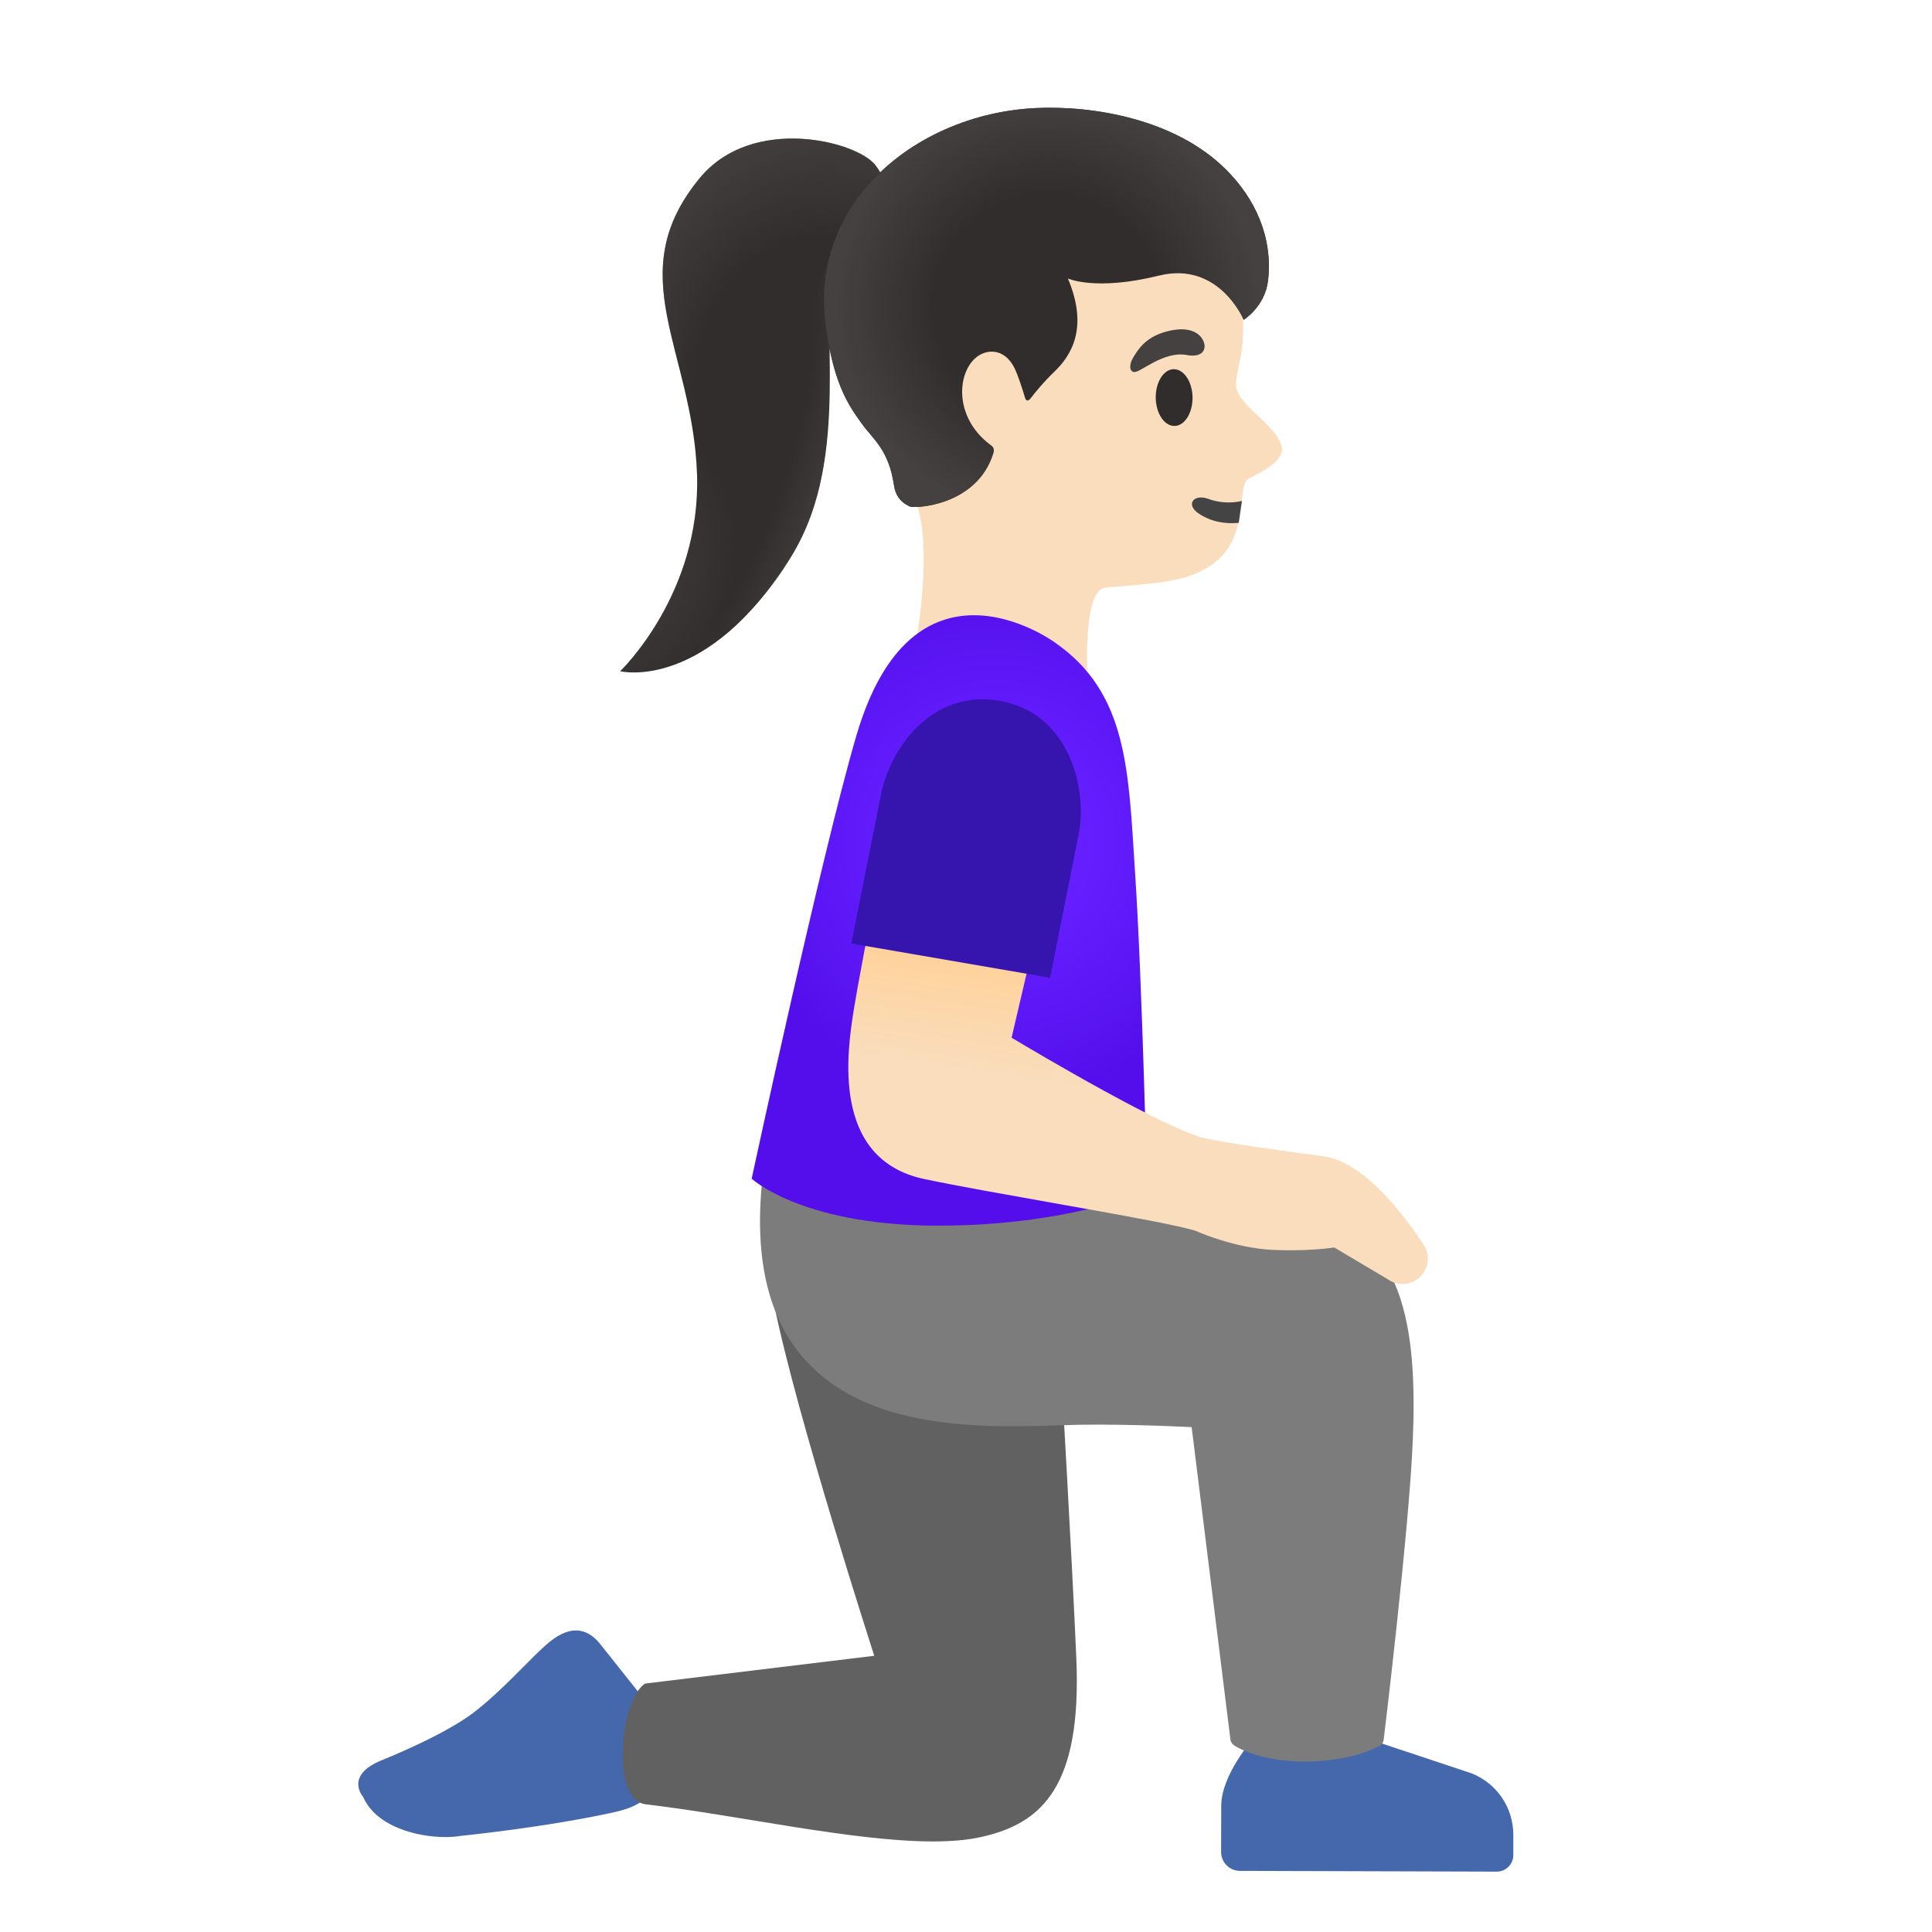
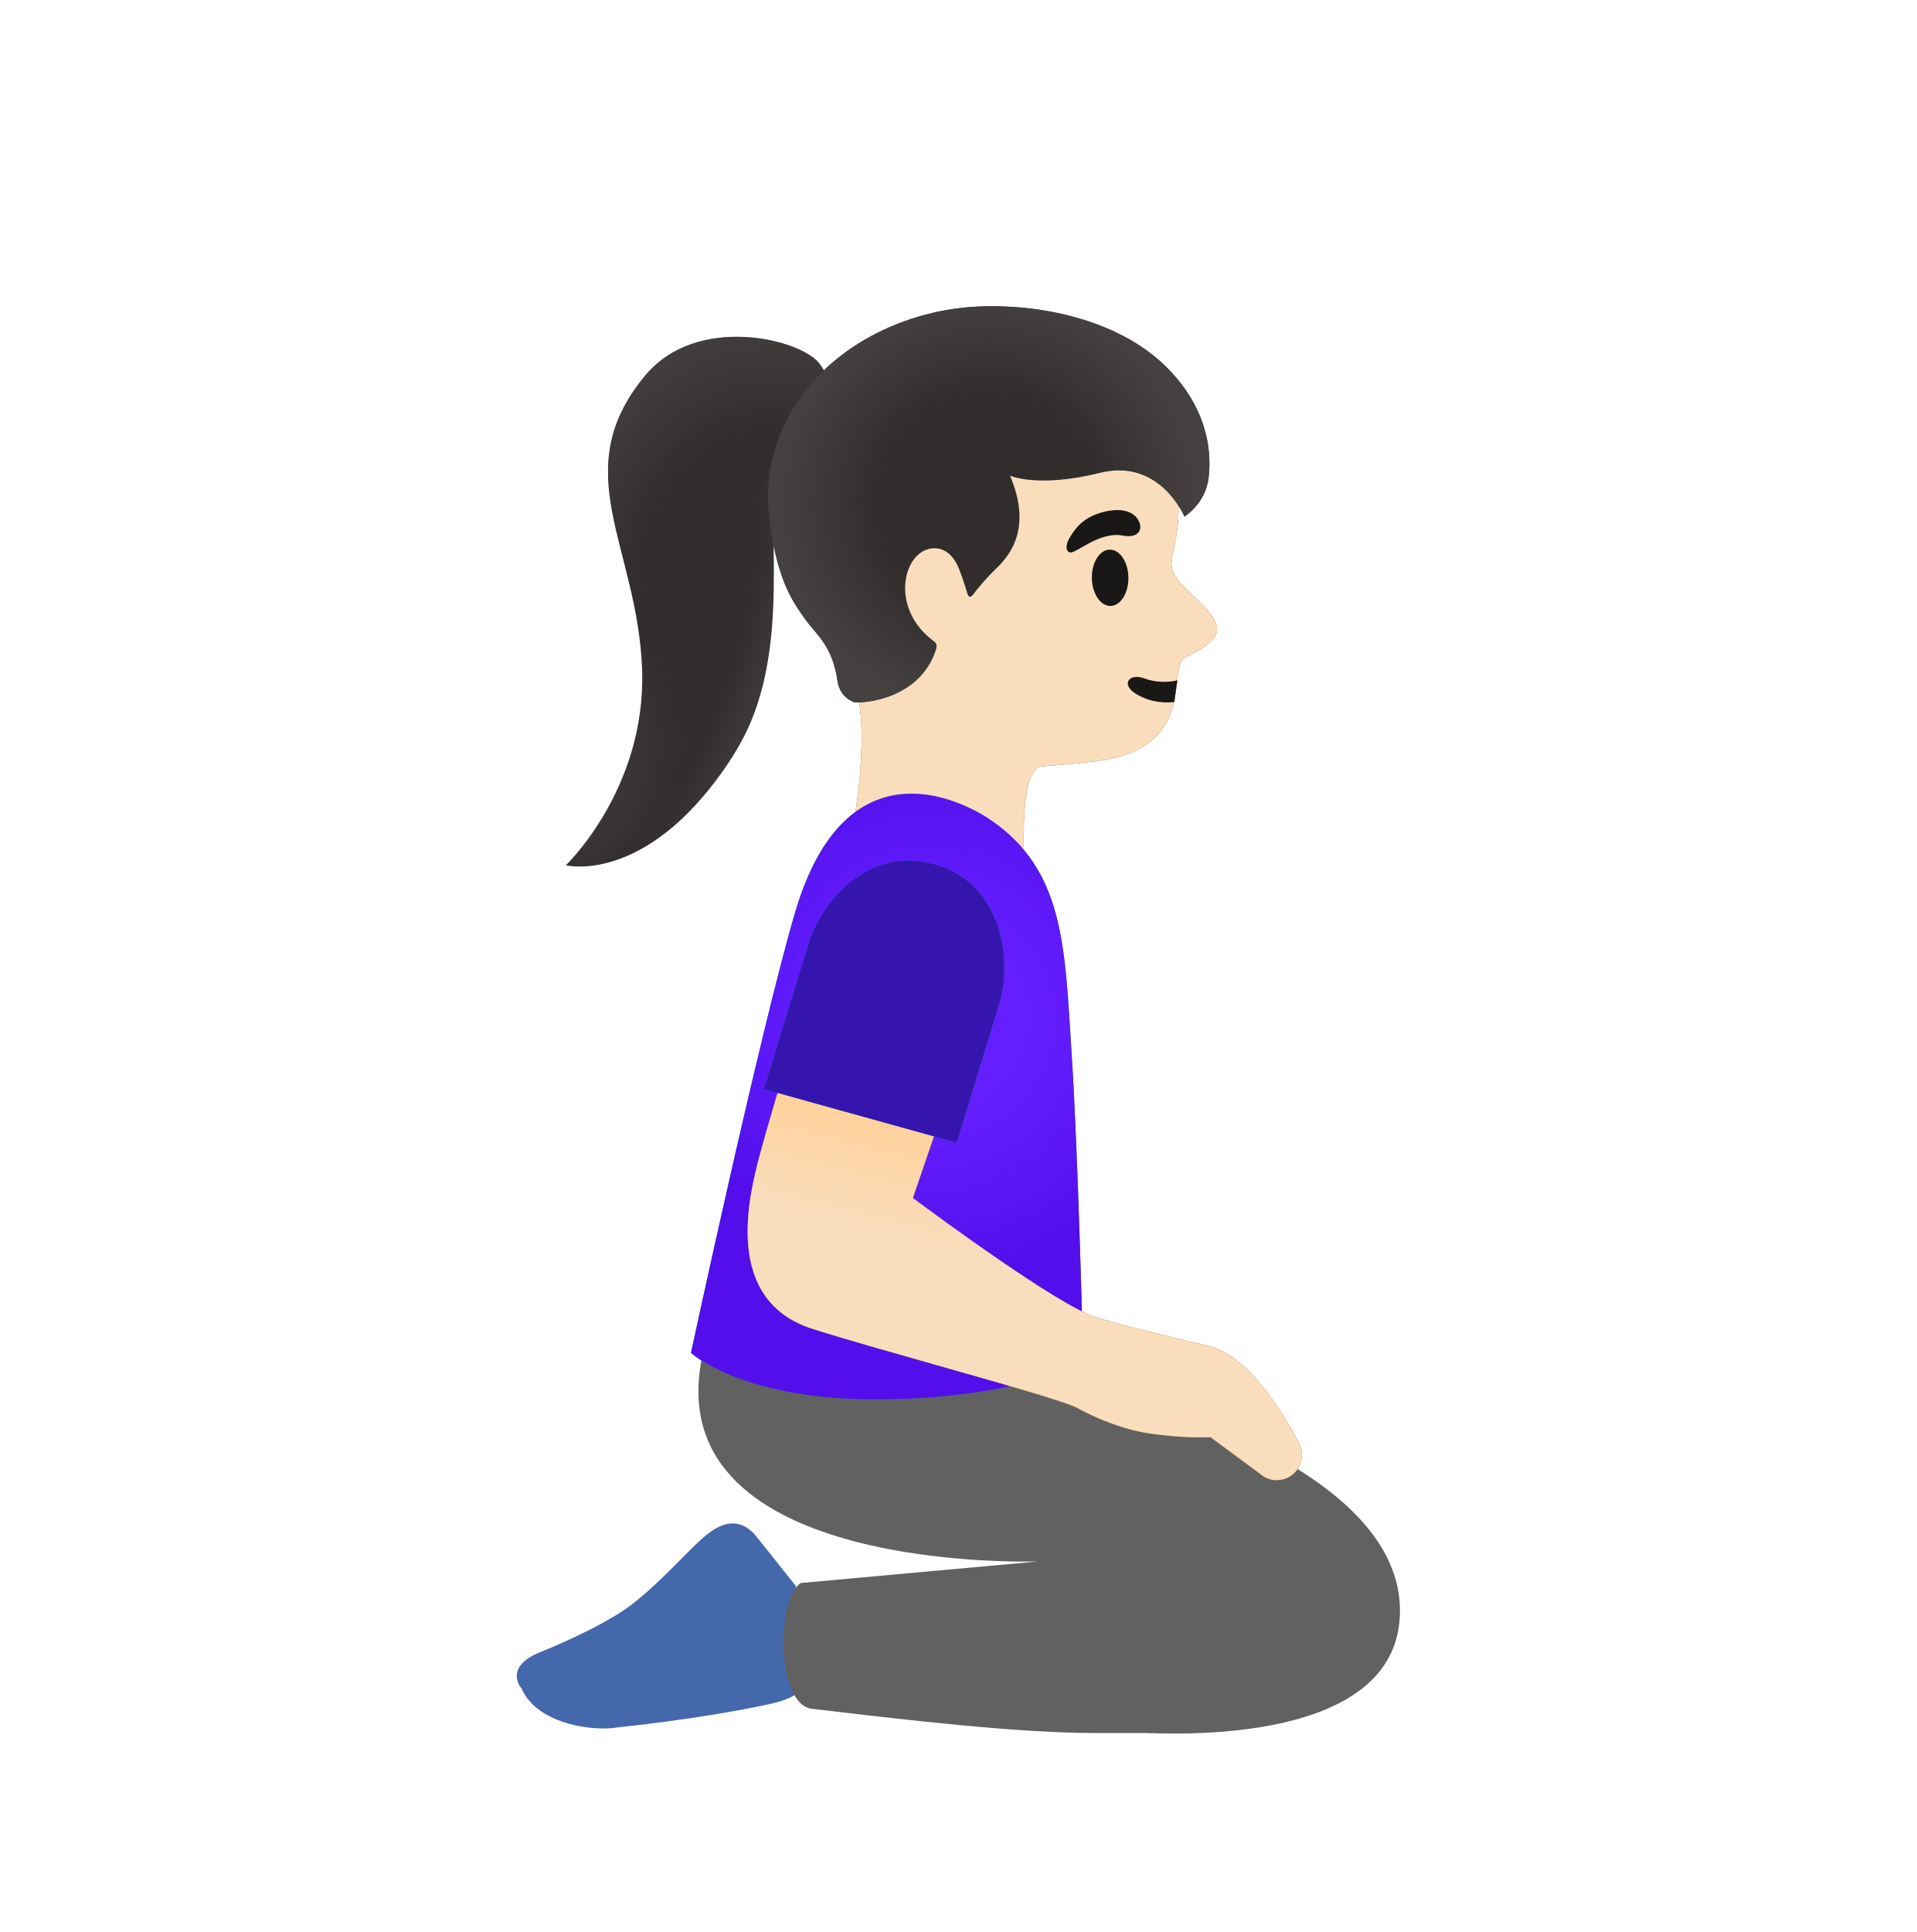
- <svg xmlns="http://www.w3.org/2000/svg" version="1.1" id="Layer_1" x="0px" y="0px" viewBox="0 0 128 128" style="enable-background:new 0 0 128 128;" xml:space="preserve">
-   <path style="fill:#4568AC;" d="M25.34,116.6c0,0,4.03-1.6,6.04-3.14c1.88-1.44,3.58-3.4,4.75-4.44c0.76-0.69,1.43-1,2.02-1  c0.6,0,1.13,0.31,1.58,0.86l2.58,3.24c1.08,1.78,0.16,4.11,0.16,4.11s2.7,2.86-1.8,3.84c-4.61,1.01-10.13,1.56-10.13,1.56  c-0.29,0.05-0.64,0.08-1.02,0.08c-1.9,0-4.6-0.69-5.46-2.66C24.06,119.05,22.77,117.62,25.34,116.6z" />
-   <path style="fill:#616161;" d="M42.74,111.54l15.18-1.84c0.01,0-5.13-15.82-6.64-23.31c0,0,12.54,3.72,18.98,3.72  c0,0,0.78,13.4,1.05,19.78c0.36,8.44-2.25,10.91-6.28,11.81c-0.92,0.21-2.01,0.3-3.21,0.3c-5.32,0-12.92-1.74-19.04-2.46  C40.43,119.26,41.06,112.63,42.74,111.54z" />
-   <path style="fill:#4568AC;" d="M80.91,119.63c0.01-2.07,2.12-4.43,2.12-4.43l7.62,0.01l6.85,2.28c1.66,0.66,2.75,2.25,2.76,4.04  v1.38c0,0.6-0.49,1.09-1.09,1.09l-17.02-0.05c-0.69,0-1.25-0.56-1.25-1.26L80.91,119.63z" />
-   <path style="fill:#7C7C7C;" d="M50.57,77.59c0.03-0.27,0.24-0.47,0.53-0.44l18.07,1.23c0.1,0.01,10.31,1.42,16.59,1.96  c7.44,0.64,8.14,8.01,7.84,15.13c-0.25,5.96-1.91,19.67-1.93,19.81c-0.02,0.15-0.11,0.29-0.24,0.37c-0.07,0.04-1.82,1.06-4.94,1.06  c-3.14,0-4.71-1.05-4.76-1.1c-0.11-0.08-0.19-0.21-0.21-0.35l-2.57-20.71c-1.31-0.06-5.43-0.25-8.76-0.12  c-6.45,0.26-12.94-0.08-16.78-4.26C50.84,87.38,49.88,83.14,50.57,77.59z" />
-   <path style="fill:#F9DDBD;" d="M59.07,28.98c-1.09-3.72-1.69-8.33-1.19-11.1c0.11-0.62,0.27-1.16,0.49-1.57  c0.63-1.11,1.47-2.18,2.46-3.14c0.02-0.02,0.04-0.04,0.06-0.05c0.22-0.22,0.45-0.43,0.69-0.63c0.04-0.03,0.08-0.07,0.12-0.1  c0.22-0.19,0.44-0.37,0.67-0.54c0.05-0.04,0.11-0.08,0.16-0.12c0.22-0.17,0.45-0.33,0.68-0.48c0.06-0.04,0.12-0.08,0.18-0.12  c0.23-0.15,0.47-0.3,0.71-0.44c0.06-0.04,0.12-0.07,0.18-0.11c0.25-0.14,0.5-0.27,0.75-0.4c0.05-0.03,0.11-0.06,0.16-0.08  c0.27-0.13,0.55-0.26,0.83-0.38c0.03-0.01,0.07-0.03,0.1-0.04c1.55-0.64,3.17-1.01,4.74-1.01c0.04,0,0.08,0.01,0.11,0.01  c0.35,0,0.69,0.02,1.03,0.06c5.74,0.68,8.99,4.65,10.04,9.81c0.38,1.87,0.41,3.76,0.15,5.1c-0.03,0.16-0.29,1.34-0.3,1.7  c-0.15,1.41,2.63,2.68,3.02,4.22c0.29,1.15-2.11,2.01-2.29,2.22c-0.91,1.09,0.83,6-5.82,6.8c-2.56,0.31-2.8,0.24-3.6,0.35  c-1.59,0.23-1.12,6.68-1.12,6.68h-0.01l-11.52-2.31c0,0,1.53-7.45-0.12-10.7C59.94,31.62,59.47,30.36,59.07,28.98z" />
-   <path style="fill:#444444;" d="M82.07,34.64c-0.92,0.09-1.85-0.08-2.66-0.62c-0.88-0.6-0.33-1.33,0.67-0.96  c0.6,0.23,1.44,0.31,2.2,0.13L82.07,34.64z" />
-   <path style="fill:#312D2D;" d="M76.57,26.36c-0.01-1.04,0.52-1.89,1.19-1.9c0.67-0.01,1.23,0.82,1.25,1.86  c0.01,1.04-0.52,1.89-1.19,1.9C77.14,28.23,76.59,27.4,76.57,26.36z" />
-   <path style="fill:#454140;" d="M78.62,23.52c1.22,0.23,1.42-0.58,0.96-1.17c-0.34-0.44-1.1-0.75-2.46-0.34  c-1.28,0.39-1.75,1.19-2.05,1.69c-0.3,0.5-0.22,0.95,0.09,0.95C75.58,24.66,77.11,23.24,78.62,23.52z" />
-   <radialGradient id="SVGID_1_" cx="-947.535" cy="632.882" r="1" gradientTransform="matrix(-17.0361 0 0 17.0361 -16076.326 -10726.069)" gradientUnits="userSpaceOnUse">
-     <stop offset="0.364" style="stop-color:#651FFF" />
-     <stop offset="0.812" style="stop-color:#5914F2" />
-     <stop offset="1" style="stop-color:#530EEB" />
-   </radialGradient>
-   <path style="fill:url(#SVGID_1_);" d="M56.73,48.76c1.86-6.37,5.03-8,7.8-8c2.88,0,5.32,1.78,5.32,1.78  c4.9,3.37,4.91,8.51,5.36,15.42C75.67,64.87,76,78.95,76,78.95s-5.44,2.25-13.71,2.25h-0.65C53,81.08,49.8,78.09,49.8,78.09  S54.4,56.72,56.73,48.76z" />
-   <linearGradient id="SVGID_00000157303590895625433890000012822050233070947765_" gradientUnits="userSpaceOnUse" x1="74.861" y1="49.941" x2="76.986" y2="64.316" gradientTransform="matrix(1 0 0 -1 0 130)">
-     <stop offset="0.5" style="stop-color:#F9DDBD" />
-     <stop offset="1" style="stop-color:#FFD29C" />
-   </linearGradient>
-   <path style="fill:url(#SVGID_00000157303590895625433890000012822050233070947765_);" d="M56.57,66.87  c0.48-3.02,2.76-14.41,2.78-14.52c0.05-0.25,0.28-0.42,0.54-0.4l10.25,0.98c0.14,0.01,0.27,0.09,0.36,0.21  c0.08,0.12,0.11,0.26,0.08,0.4l-3.56,15.21c1.75,1.05,10.38,6.15,12.85,6.67c1.67,0.35,4.53,0.75,7.83,1.19  c2.64,0.36,5.28,3.82,6.62,5.85c0.4,0.61,0.36,1.4-0.08,1.96c-0.33,0.43-0.83,0.65-1.33,0.65c-0.33,0-0.66-0.1-0.94-0.3l-3.57-2.12  c-0.51,0.07-2.01,0.25-4.05,0.16c-2.52-0.11-4.97-1.19-5.05-1.23c-0.91-0.35-5.26-1.12-9.47-1.87c-3.14-0.56-6.38-1.13-8.57-1.59  C55,76.81,56.14,69.59,56.57,66.87z" />
-   <path style="fill:#3615AF;" d="M58.32,52.88c0.5-2.91,2.88-6.55,6.78-6.55c0.34,0,0.7,0.03,1.07,0.09c4.53,0.74,5.87,5.57,5.32,8.73  l-1.92,9.63L56.4,62.51L58.32,52.88z" />
-   <path style="fill:#312D2D;" d="M46.18,31.41c-0.29-8.25-5.09-13.23,0.19-19.61c3.48-4.21,10.43-2.45,11.65-0.83  c2.36,3.12-1.67,5.94-2.6,7.5c-1.37,2.3,1.16,11.67-2.98,18.36c-5.6,9.06-11.35,7.64-11.35,7.64S46.46,39.35,46.18,31.41z" />
-   <radialGradient id="SVGID_00000168821829597459847220000014143636417806435003_" cx="-957.281" cy="625.328" r="1" gradientTransform="matrix(-15.0381 -1.6918 -2.0457 18.183 -13062.266 -12964.669)" gradientUnits="userSpaceOnUse">
-     <stop offset="0.526" style="stop-color:#454140;stop-opacity:0" />
-     <stop offset="1" style="stop-color:#454140" />
-   </radialGradient>
-   <path style="fill:url(#SVGID_00000168821829597459847220000014143636417806435003_);" d="M45.73,27.56  c-1.15-6.09-3.77-10.44,0.63-15.77c3.48-4.21,10.43-2.45,11.65-0.83c2.36,3.12-1.67,5.94-2.6,7.5  C54.04,20.75,45.73,27.56,45.73,27.56z" />
-   <radialGradient id="SVGID_00000000196178177573830340000017093571794890862000_" cx="-835.52" cy="589.161" r="1" gradientTransform="matrix(15.9493 2.7464 3.3882 -19.6762 11370.121 13924.217)" gradientUnits="userSpaceOnUse">
-     <stop offset="0" style="stop-color:#454140" />
-     <stop offset="0.526" style="stop-color:#454140;stop-opacity:0" />
-   </radialGradient>
-   <path style="fill:url(#SVGID_00000000196178177573830340000017093571794890862000_);" d="M46.18,31.41  c-0.07-2.06-0.45-4.08-0.94-6.08c-0.43-1.77-0.89-3.29,0.26-4.92c1.81-2.57,5.43-3.69,8.38-2.6c0.89,0.33,1.44,0.78,1.32,1.7  c-0.09,0.66-0.22,1.26-0.24,1.94c-0.02,1.54,0.04,3.08,0.01,4.62c-0.07,3.7-0.54,7.54-2.53,10.75c-5.6,9.06-11.35,7.64-11.35,7.64  S46.46,39.35,46.18,31.41z" />
-   <radialGradient id="SVGID_00000094600342546977376100000004564775088931695803_" cx="-781.64" cy="599.885" r="1" gradientTransform="matrix(8.3258 2.992 9.5431 -26.5552 830.0733 18300.07)" gradientUnits="userSpaceOnUse">
-     <stop offset="0.526" style="stop-color:#454140;stop-opacity:0" />
-     <stop offset="1" style="stop-color:#454140" />
-   </radialGradient>
-   <path style="fill:url(#SVGID_00000094600342546977376100000004564775088931695803_);" d="M55.18,16.29  c-0.89,2.17-0.17,6.43-0.21,8.02c-0.04,1.74,0.03,4.31-0.56,7.36c-1.48,7.63-8,11.53-8,11.53L55.18,16.29z" />
-   <path style="fill:#312D2D;" d="M57.25,12.57c2.6-3.17,6.85-5.19,11.35-5.41c3.91-0.19,9.28,0.77,12.58,4.03  c1.99,1.96,3.16,4.54,2.83,7.4c-0.2,1.72-1.61,2.6-1.61,2.6s-1.63-3.92-5.62-2.93c-4.2,1.04-6.03,0.19-6.03,0.19  c1.41,3.34,0.17,5.16-0.93,6.21c-0.63,0.6-1.21,1.3-1.53,1.72c-0.17,0.22-0.31,0.2-0.38-0.03c-0.16-0.54-0.47-1.51-0.7-1.97  c-0.78-1.53-2.02-0.99-2.03-0.99c-1.69,0.6-2.3,4.08,0.48,6.12c0.07,0.05,0.26,0.18,0.15,0.52c-1.1,3.53-5.28,3.66-5.53,3.53  l-0.01-0.01c-0.02-0.01-0.04-0.02-0.06-0.03c-0.56-0.26-0.89-0.72-0.98-1.37c-0.35-2.35-1.37-3.03-2.11-4.05  c-0.85-1.18-1.82-2.51-2.37-6.2C54.21,18.45,55.08,15.21,57.25,12.57z" />
-   <radialGradient id="SVGID_00000131360727504878195860000017856269445690190514_" cx="-958.881" cy="638.902" r="1.001" gradientTransform="matrix(-14.0105 0 0 14.0105 -13365.073 -8930.977)" gradientUnits="userSpaceOnUse">
-     <stop offset="0.526" style="stop-color:#454140;stop-opacity:0" />
-     <stop offset="1" style="stop-color:#454140" />
-   </radialGradient>
-   <path style="fill:url(#SVGID_00000131360727504878195860000017856269445690190514_);" d="M57.25,12.57  c2.6-3.17,6.85-5.19,11.35-5.41c3.91-0.19,9.28,0.77,12.58,4.03c1.99,1.96,3.16,4.54,2.83,7.4c-0.2,1.72-1.61,2.6-1.61,2.6  s-1.63-3.92-5.62-2.93c-4.2,1.04-6.03,0.19-6.03,0.19c1.41,3.34,0.17,5.16-0.93,6.21c-0.63,0.6-1.21,1.3-1.53,1.72  c-0.17,0.22-0.31,0.2-0.38-0.03c-0.16-0.54-0.47-1.51-0.7-1.97c-0.78-1.53-2.02-0.99-2.03-0.99c-1.69,0.6-2.3,4.08,0.48,6.12  c0.07,0.05,0.26,0.18,0.15,0.52c-1.1,3.53-5.28,3.66-5.53,3.53l-0.01-0.01c-0.02-0.01-0.04-0.02-0.06-0.03  c-0.56-0.26-0.89-0.72-0.98-1.37c-0.35-2.35-1.37-3.03-2.11-4.05c-0.85-1.18-1.82-2.51-2.37-6.2  C54.21,18.45,55.08,15.21,57.25,12.57z" />
+ <svg xmlns="http://www.w3.org/2000/svg" width="128" height="129" viewBox="0 0 128 129" fill="none">
+   <path d="M36.114 110.299C36.114 110.299 40.144 108.699 42.154 107.159C44.034 105.719 45.734 103.759 46.904 102.719C47.664 102.029 48.334 101.719 48.924 101.719C49.524 101.719 50.054 102.029 50.504 102.579L53.084 105.819C54.164 107.599 53.244 109.929 53.244 109.929C53.244 109.929 55.944 112.789 51.444 113.769C46.834 114.779 41.314 115.329 41.314 115.329C41.024 115.379 40.674 115.409 40.294 115.409C38.394 115.409 35.694 114.719 34.834 112.749C34.834 112.749 33.544 111.319 36.114 110.299Z" fill="#4568AC" style="fill:#4568AC;fill:color(display-p3 0.271 0.408 0.674);fill-opacity:1;" />
+   <path d="M53.482 105.697L69.353 104.256C69.364 104.256 44.033 105.189 46.862 90.734C46.862 90.734 62.913 91.641 69.353 91.641C69.353 91.641 93.017 96.291 93.483 107.21C93.89 116.769 77.756 115.715 76.448 115.715C75.371 115.715 74.382 115.715 73.182 115.715C67.862 115.715 60.334 114.816 54.214 114.096C51.864 113.816 51.802 106.787 53.482 105.697Z" fill="#616161" style="fill:#616161;fill:color(display-p3 0.38 0.38 0.38);fill-opacity:1;" />
+   <path d="M55.415 41.219C54.325 37.499 53.725 32.889 54.225 30.119C54.335 29.499 54.495 28.959 54.715 28.549C55.345 27.439 56.185 26.369 57.175 25.409C57.195 25.389 57.215 25.369 57.235 25.359C57.455 25.139 57.685 24.929 57.925 24.729C57.965 24.699 58.005 24.659 58.045 24.629C58.265 24.439 58.485 24.259 58.715 24.089C58.765 24.049 58.825 24.009 58.875 23.969C59.095 23.799 59.325 23.639 59.555 23.489C59.615 23.449 59.675 23.409 59.735 23.369C59.965 23.219 60.205 23.069 60.445 22.929C60.505 22.889 60.565 22.859 60.625 22.819C60.875 22.679 61.125 22.549 61.375 22.419C61.425 22.389 61.485 22.359 61.535 22.339C61.805 22.209 62.085 22.079 62.365 21.959C62.395 21.949 62.435 21.929 62.465 21.919C64.015 21.279 65.635 20.909 67.205 20.909C67.245 20.909 67.285 20.919 67.315 20.919C67.665 20.919 68.005 20.939 68.345 20.979C74.085 21.659 77.335 25.629 78.385 30.789C78.765 32.659 78.795 34.549 78.535 35.889C78.505 36.049 78.245 37.229 78.235 37.589C78.085 38.999 80.865 40.269 81.255 41.809C81.545 42.959 79.145 43.819 78.965 44.029C78.055 45.119 79.795 50.029 73.145 50.829C70.585 51.139 70.345 51.069 69.545 51.179C67.955 51.409 68.425 57.859 68.425 57.859H68.415L56.895 55.549C56.895 55.549 58.425 48.099 56.775 44.849C56.285 43.859 55.815 42.599 55.415 41.219Z" fill="#FFCA28" style="fill:#FFCA28;fill:color(display-p3 1 0.792 0.157);fill-opacity:1;" />
+   <path d="M78.415 46.879C77.495 46.968 76.565 46.798 75.755 46.258C74.875 45.658 75.425 44.928 76.425 45.298C77.025 45.529 77.865 45.608 78.625 45.428L78.415 46.879Z" fill="#795548" style="fill:#795548;fill:color(display-p3 0.474 0.333 0.282);fill-opacity:1;" />
+   <path d="M72.915 38.596C72.901 37.558 73.435 36.708 74.109 36.699C74.783 36.69 75.341 37.524 75.355 38.562C75.369 39.6 74.835 40.449 74.161 40.459C73.487 40.468 72.93 39.634 72.915 38.596Z" fill="#404040" style="fill:#404040;fill:color(display-p3 0.251 0.251 0.251);fill-opacity:1;" />
+   <path d="M74.964 35.758C76.184 35.989 76.384 35.178 75.924 34.589C75.584 34.148 74.824 33.839 73.464 34.248C72.184 34.639 71.714 35.438 71.414 35.938C71.114 36.438 71.194 36.889 71.504 36.889C71.924 36.898 73.454 35.478 74.964 35.758Z" fill="#6D4C41" style="fill:#6D4C41;fill:color(display-p3 0.427 0.298 0.255);fill-opacity:1;" />
+   <path d="M55.415 41.219C54.325 37.499 53.725 32.889 54.225 30.119C54.335 29.499 54.495 28.959 54.715 28.549C55.345 27.439 56.185 26.369 57.175 25.409C57.195 25.389 57.215 25.369 57.235 25.359C57.455 25.139 57.685 24.929 57.925 24.729C57.965 24.699 58.005 24.659 58.045 24.629C58.265 24.439 58.485 24.259 58.715 24.089C58.765 24.049 58.825 24.009 58.875 23.969C59.095 23.799 59.325 23.639 59.555 23.489C59.615 23.449 59.675 23.409 59.735 23.369C59.965 23.219 60.205 23.069 60.445 22.929C60.505 22.889 60.565 22.859 60.625 22.819C60.875 22.679 61.125 22.549 61.375 22.419C61.425 22.389 61.485 22.359 61.535 22.339C61.805 22.209 62.085 22.079 62.365 21.959C62.395 21.949 62.435 21.929 62.465 21.919C64.015 21.279 65.635 20.909 67.205 20.909C67.245 20.909 67.285 20.919 67.315 20.919C67.665 20.919 68.005 20.939 68.345 20.979C74.085 21.659 77.335 25.629 78.385 30.789C78.765 32.659 78.795 34.549 78.535 35.889C78.505 36.049 78.245 37.229 78.235 37.589C78.085 38.999 80.865 40.269 81.255 41.809C81.545 42.959 79.145 43.819 78.965 44.029C78.055 45.119 79.795 50.029 73.145 50.829C70.585 51.139 70.345 51.069 69.545 51.179C67.955 51.409 68.425 57.859 68.425 57.859H68.415L56.895 55.549C56.895 55.549 58.425 48.099 56.775 44.849C56.285 43.859 55.815 42.599 55.415 41.219Z" fill="#70534A" style="fill:#70534A;fill:color(display-p3 0.439 0.326 0.29);fill-opacity:1;" />
+   <path d="M55.415 41.219C54.325 37.499 53.725 32.889 54.225 30.119C54.335 29.499 54.495 28.959 54.715 28.549C55.345 27.439 56.185 26.369 57.175 25.409C57.195 25.389 57.215 25.369 57.235 25.359C57.455 25.139 57.685 24.929 57.925 24.729C57.965 24.699 58.005 24.659 58.045 24.629C58.265 24.439 58.485 24.259 58.715 24.089C58.765 24.049 58.825 24.009 58.875 23.969C59.095 23.799 59.325 23.639 59.555 23.489C59.615 23.449 59.675 23.409 59.735 23.369C59.965 23.219 60.205 23.069 60.445 22.929C60.505 22.889 60.565 22.859 60.625 22.819C60.875 22.679 61.125 22.549 61.375 22.419C61.425 22.389 61.485 22.359 61.535 22.339C61.805 22.209 62.085 22.079 62.365 21.959C62.395 21.949 62.435 21.929 62.465 21.919C64.015 21.279 65.635 20.909 67.205 20.909C67.245 20.909 67.285 20.919 67.315 20.919C67.665 20.919 68.005 20.939 68.345 20.979C74.085 21.659 77.335 25.629 78.385 30.789C78.765 32.659 78.795 34.549 78.535 35.889C78.505 36.049 78.245 37.229 78.235 37.589C78.085 38.999 80.865 40.269 81.255 41.809C81.545 42.959 79.145 43.819 78.965 44.029C78.055 45.119 79.795 50.029 73.145 50.829C70.585 51.139 70.345 51.069 69.545 51.179C67.955 51.409 68.425 57.859 68.425 57.859H68.415L56.895 55.549C56.895 55.549 58.425 48.099 56.775 44.849C56.285 43.859 55.815 42.599 55.415 41.219Z" fill="#F9DDBD" style="fill:#F9DDBD;fill:color(display-p3 0.977 0.867 0.741);fill-opacity:1;" />
+   <path d="M42.881 44.718C42.591 36.468 37.791 31.488 43.071 25.108C46.551 20.898 53.501 22.658 54.721 24.278C57.081 27.398 53.051 30.218 52.121 31.778C50.751 34.078 53.281 43.448 49.141 50.138C43.541 59.198 37.791 57.778 37.791 57.778C37.791 57.778 43.161 52.658 42.881 44.718Z" fill="#312D2D" style="fill:#312D2D;fill:color(display-p3 0.192 0.176 0.176);fill-opacity:1;" />
+   <path d="M42.431 40.868C41.281 34.778 38.661 30.428 43.061 25.098C46.541 20.888 53.491 22.648 54.711 24.268C57.071 27.388 53.041 30.208 52.111 31.768C50.741 34.058 42.431 40.868 42.431 40.868Z" fill="url(#paint0_radial_2637_78)" style="" />
+   <path d="M42.881 44.718C42.811 42.658 42.431 40.638 41.941 38.638C41.511 36.868 41.051 35.348 42.201 33.718C44.011 31.148 47.631 30.028 50.581 31.118C51.471 31.448 52.021 31.898 51.901 32.818C51.811 33.478 51.681 34.078 51.661 34.758C51.641 36.298 51.701 37.838 51.671 39.378C51.601 43.078 51.131 46.918 49.141 50.128C43.541 59.188 37.791 57.768 37.791 57.768C37.791 57.768 43.161 52.658 42.881 44.718Z" fill="url(#paint1_radial_2637_78)" style="" />
+   <path d="M51.881 29.598C50.991 31.768 51.711 36.028 51.671 37.618C51.631 39.358 51.701 41.928 51.111 44.978C49.631 52.608 43.111 56.508 43.111 56.508L51.881 29.598Z" fill="url(#paint2_radial_2637_78)" style="" />
+   <path d="M53.951 25.878C56.551 22.708 60.801 20.688 65.301 20.468C69.211 20.278 74.581 21.238 77.881 24.498C79.871 26.458 81.041 29.038 80.711 31.898C80.511 33.618 79.101 34.498 79.101 34.498C79.101 34.498 77.471 30.578 73.481 31.568C69.281 32.608 67.451 31.758 67.451 31.758C68.861 35.098 67.621 36.918 66.521 37.968C65.891 38.568 65.311 39.268 64.991 39.688C64.821 39.908 64.681 39.888 64.611 39.658C64.451 39.118 64.141 38.148 63.911 37.688C63.131 36.158 61.891 36.698 61.881 36.698C60.191 37.298 59.581 40.778 62.361 42.818C62.431 42.868 62.621 42.998 62.511 43.338C61.411 46.868 57.231 46.998 56.981 46.868L56.971 46.858C56.951 46.848 56.931 46.838 56.911 46.828C56.351 46.568 56.021 46.108 55.931 45.458C55.581 43.108 54.561 42.428 53.821 41.408C52.971 40.228 52.001 38.898 51.451 35.208C50.911 31.758 51.781 28.518 53.951 25.878Z" fill="#312D2D" style="fill:#312D2D;fill:color(display-p3 0.192 0.176 0.176);fill-opacity:1;" />
+   <path d="M53.951 25.878C56.551 22.708 60.801 20.688 65.301 20.468C69.211 20.278 74.581 21.238 77.881 24.498C79.871 26.458 81.041 29.038 80.711 31.898C80.511 33.618 79.101 34.498 79.101 34.498C79.101 34.498 77.471 30.578 73.481 31.568C69.281 32.608 67.451 31.758 67.451 31.758C68.861 35.098 67.621 36.918 66.521 37.968C65.891 38.568 65.311 39.268 64.991 39.688C64.821 39.908 64.681 39.888 64.611 39.658C64.451 39.118 64.141 38.148 63.911 37.688C63.131 36.158 61.891 36.698 61.881 36.698C60.191 37.298 59.581 40.778 62.361 42.818C62.431 42.868 62.621 42.998 62.511 43.338C61.411 46.868 57.231 46.998 56.981 46.868L56.971 46.858C56.951 46.848 56.931 46.838 56.911 46.828C56.351 46.568 56.021 46.108 55.931 45.458C55.581 43.108 54.561 42.428 53.821 41.408C52.971 40.228 52.001 38.898 51.451 35.208C50.911 31.758 51.781 28.518 53.951 25.878Z" fill="url(#paint3_radial_2637_78)" style="" />
+   <path d="M78.415 46.879C77.495 46.968 76.565 46.798 75.755 46.258C74.875 45.658 75.425 44.928 76.425 45.298C77.025 45.529 77.865 45.608 78.625 45.428L78.415 46.879Z" fill="#1A1717" style="fill:#1A1717;fill:color(display-p3 0.102 0.09 0.09);fill-opacity:1;" />
+   <path d="M72.915 38.596C72.901 37.558 73.435 36.708 74.109 36.699C74.783 36.69 75.341 37.524 75.355 38.562C75.369 39.6 74.835 40.449 74.161 40.459C73.487 40.468 72.93 39.634 72.915 38.596Z" fill="#1A1717" style="fill:#1A1717;fill:color(display-p3 0.102 0.09 0.09);fill-opacity:1;" />
+   <path d="M74.964 35.758C76.184 35.989 76.384 35.178 75.924 34.589C75.584 34.148 74.824 33.839 73.464 34.248C72.184 34.639 71.714 35.438 71.414 35.938C71.114 36.438 71.194 36.889 71.504 36.889C71.924 36.898 73.454 35.478 74.964 35.758Z" fill="#1A1717" style="fill:#1A1717;fill:color(display-p3 0.102 0.09 0.09);fill-opacity:1;" />
+   <path d="M53.075 60.998C54.935 54.629 58.105 52.998 60.875 52.998C63.755 52.998 66.195 54.779 66.195 54.779C71.095 58.148 71.105 63.288 71.555 70.198C72.015 77.109 72.345 91.189 72.345 91.189C72.345 91.189 66.905 93.439 58.635 93.439H57.985C49.345 93.319 46.145 90.329 46.145 90.329C46.145 90.329 50.745 68.959 53.075 60.998Z" fill="url(#paint4_radial_2637_78)" style="" />
+   <path d="M53.075 60.998C54.935 54.629 58.105 52.998 60.875 52.998C63.755 52.998 66.195 54.779 66.195 54.779C71.095 58.148 71.105 63.288 71.555 70.198C72.015 77.109 72.345 91.189 72.345 91.189C72.345 91.189 66.905 93.439 58.635 93.439H57.985C49.345 93.319 46.145 90.329 46.145 90.329C46.145 90.329 50.745 68.959 53.075 60.998Z" fill="url(#paint5_radial_2637_78)" style="" />
+   <path d="M50.75 77.075C51.53 74.118 54.938 63.014 54.969 62.906C55.044 62.663 55.29 62.517 55.547 62.562L65.647 64.564C65.785 64.587 65.907 64.68 65.984 64.808C66.052 64.936 66.068 65.078 66.024 65.214L60.959 79.992C62.595 81.212 70.672 87.15 73.077 87.914C74.704 88.43 77.509 89.114 80.749 89.882C83.34 90.505 85.62 94.211 86.75 96.365C87.087 97.012 86.968 97.794 86.474 98.308C86.103 98.702 85.583 98.871 85.086 98.821C84.757 98.788 84.439 98.656 84.181 98.428L80.841 95.962C80.326 95.981 78.816 96.009 76.795 95.716C74.299 95.354 71.969 94.034 71.894 93.986C71.023 93.547 66.772 92.346 62.658 91.178C59.59 90.306 56.423 89.415 54.29 88.738C48.193 86.808 50.05 79.739 50.75 77.075Z" fill="url(#paint6_linear_2637_78)" style="" />
+   <path d="M50.75 77.075C51.53 74.118 54.938 63.014 54.969 62.906C55.044 62.663 55.29 62.517 55.547 62.562L65.647 64.564C65.785 64.587 65.907 64.68 65.984 64.808C66.052 64.936 66.068 65.078 66.024 65.214L60.959 79.992C62.595 81.212 70.672 87.15 73.077 87.914C74.704 88.43 77.509 89.114 80.749 89.882C83.34 90.505 85.62 94.211 86.75 96.365C87.087 97.012 86.968 97.794 86.474 98.308C86.103 98.702 85.583 98.871 85.086 98.821C84.757 98.788 84.439 98.656 84.181 98.428L80.841 95.962C80.326 95.981 78.816 96.009 76.795 95.716C74.299 95.354 71.969 94.034 71.894 93.986C71.023 93.547 66.772 92.346 62.658 91.178C59.59 90.306 56.423 89.415 54.29 88.738C48.193 86.808 50.05 79.739 50.75 77.075Z" fill="url(#paint7_linear_2637_78)" style="" />
+   <path d="M50.75 77.075C51.53 74.118 54.938 63.014 54.969 62.906C55.044 62.663 55.29 62.517 55.547 62.562L65.647 64.564C65.785 64.587 65.907 64.68 65.984 64.808C66.052 64.936 66.068 65.078 66.024 65.214L60.959 79.992C62.595 81.212 70.672 87.15 73.077 87.914C74.704 88.43 77.509 89.114 80.749 89.882C83.34 90.505 85.62 94.211 86.75 96.365C87.087 97.012 86.968 97.794 86.474 98.308C86.103 98.702 85.583 98.871 85.086 98.821C84.757 98.788 84.439 98.656 84.181 98.428L80.841 95.962C80.326 95.981 78.816 96.009 76.795 95.716C74.299 95.354 71.969 94.034 71.894 93.986C71.023 93.547 66.772 92.346 62.658 91.178C59.59 90.306 56.423 89.415 54.29 88.738C48.193 86.808 50.05 79.739 50.75 77.075Z" fill="url(#paint8_linear_2637_78)" style="" />
+   <path d="M53.891 63.33C54.68 60.485 57.413 57.102 61.293 57.492C61.631 57.526 61.986 57.592 62.349 57.688C66.782 58.878 67.632 63.818 66.768 66.907L63.894 76.297L51.017 72.72L53.891 63.33Z" fill="#04A287" style="fill:#04A287;fill:color(display-p3 0.016 0.635 0.529);fill-opacity:1;" />
+   <path d="M53.891 63.33C54.68 60.485 57.413 57.102 61.293 57.492C61.631 57.526 61.986 57.592 62.349 57.688C66.782 58.878 67.632 63.818 66.768 66.907L63.894 76.297L51.017 72.72L53.891 63.33Z" fill="#3615AF" style="fill:#3615AF;fill:color(display-p3 0.212 0.082 0.686);fill-opacity:1;" />
+   <defs>
+     <radialGradient id="paint0_radial_2637_78" cx="0" cy="0" r="1" gradientUnits="userSpaceOnUse" gradientTransform="translate(50.9384 38.5527) rotate(-173.581) scale(15.133 18.2977)">
+       <stop offset="0.526" stop-color="#454140" stop-opacity="0" style="stop-color:none;stop-opacity:0;" />
+       <stop offset="1" stop-color="#454140" style="stop-color:#454140;stop-color:color(display-p3 0.271 0.255 0.251);stop-opacity:1;" />
+     </radialGradient>
+     <radialGradient id="paint1_radial_2637_78" cx="0" cy="0" r="1" gradientUnits="userSpaceOnUse" gradientTransform="translate(37.0801 50.3748) rotate(9.77034) scale(16.184 19.9658)">
+       <stop stop-color="#454140" style="stop-color:#454140;stop-color:color(display-p3 0.271 0.255 0.251);stop-opacity:1;" />
+       <stop offset="0.526" stop-color="#454140" stop-opacity="0" style="stop-color:none;stop-opacity:0;" />
+     </radialGradient>
+     <radialGradient id="paint2_radial_2637_78" cx="0" cy="0" r="1" gradientUnits="userSpaceOnUse" gradientTransform="translate(43.7412 44.6096) rotate(19.7668) scale(8.84711 28.2179)">
+       <stop offset="0.526" stop-color="#454140" stop-opacity="0" style="stop-color:none;stop-opacity:0;" />
+       <stop offset="1" stop-color="#454140" style="stop-color:#454140;stop-color:color(display-p3 0.271 0.255 0.251);stop-opacity:1;" />
+     </radialGradient>
+     <radialGradient id="paint3_radial_2637_78" cx="0" cy="0" r="1" gradientUnits="userSpaceOnUse" gradientTransform="translate(66.0246 33.6835) rotate(180) scale(14.0105 14.0105)">
+       <stop offset="0.526" stop-color="#454140" stop-opacity="0" style="stop-color:none;stop-opacity:0;" />
+       <stop offset="1" stop-color="#454140" style="stop-color:#454140;stop-color:color(display-p3 0.271 0.255 0.251);stop-opacity:1;" />
+     </radialGradient>
+     <radialGradient id="paint4_radial_2637_78" cx="0" cy="0" r="1" gradientUnits="userSpaceOnUse" gradientTransform="translate(62.328 68.0101) rotate(180) scale(17.0361 17.0361)">
+       <stop offset="0.364" stop-color="#00BFA5" style="stop-color:#00BFA5;stop-color:color(display-p3 0 0.749 0.647);stop-opacity:1;" />
+       <stop offset="0.812" stop-color="#00B29A" style="stop-color:#00B29A;stop-color:color(display-p3 0 0.698 0.604);stop-opacity:1;" />
+       <stop offset="1" stop-color="#00AB94" style="stop-color:#00AB94;stop-color:color(display-p3 0 0.671 0.58);stop-opacity:1;" />
+     </radialGradient>
+     <radialGradient id="paint5_radial_2637_78" cx="0" cy="0" r="1" gradientUnits="userSpaceOnUse" gradientTransform="translate(62.328 68.0101) rotate(180) scale(17.0361 17.0361)">
+       <stop offset="0.364" stop-color="#651FFF" style="stop-color:#651FFF;stop-color:color(display-p3 0.396 0.122 1);stop-opacity:1;" />
+       <stop offset="0.812" stop-color="#5914F2" style="stop-color:#5914F2;stop-color:color(display-p3 0.349 0.078 0.949);stop-opacity:1;" />
+       <stop offset="1" stop-color="#530EEB" style="stop-color:#530EEB;stop-color:color(display-p3 0.326 0.055 0.922);stop-opacity:1;" />
+     </radialGradient>
+     <linearGradient id="paint6_linear_2637_78" x1="67.63" y1="92.029" x2="71.183" y2="77.939" gradientUnits="userSpaceOnUse">
+       <stop offset="0.5" stop-color="#FFCA28" style="stop-color:#FFCA28;stop-color:color(display-p3 1 0.792 0.157);stop-opacity:1;" />
+       <stop offset="1" stop-color="#FFB300" style="stop-color:#FFB300;stop-color:color(display-p3 1 0.702 0);stop-opacity:1;" />
+     </linearGradient>
+     <linearGradient id="paint7_linear_2637_78" x1="67.63" y1="92.029" x2="71.183" y2="77.939" gradientUnits="userSpaceOnUse">
+       <stop offset="0.5" stop-color="#70534A" style="stop-color:#70534A;stop-color:color(display-p3 0.439 0.326 0.29);stop-opacity:1;" />
+       <stop offset="1" stop-color="#5C4037" style="stop-color:#5C4037;stop-color:color(display-p3 0.361 0.251 0.216);stop-opacity:1;" />
+     </linearGradient>
+     <linearGradient id="paint8_linear_2637_78" x1="67.63" y1="92.029" x2="71.183" y2="77.939" gradientUnits="userSpaceOnUse">
+       <stop offset="0.5" stop-color="#F9DDBD" style="stop-color:#F9DDBD;stop-color:color(display-p3 0.977 0.867 0.741);stop-opacity:1;" />
+       <stop offset="1" stop-color="#FFD29C" style="stop-color:#FFD29C;stop-color:color(display-p3 1 0.824 0.612);stop-opacity:1;" />
+     </linearGradient>
+   </defs>
</svg>
